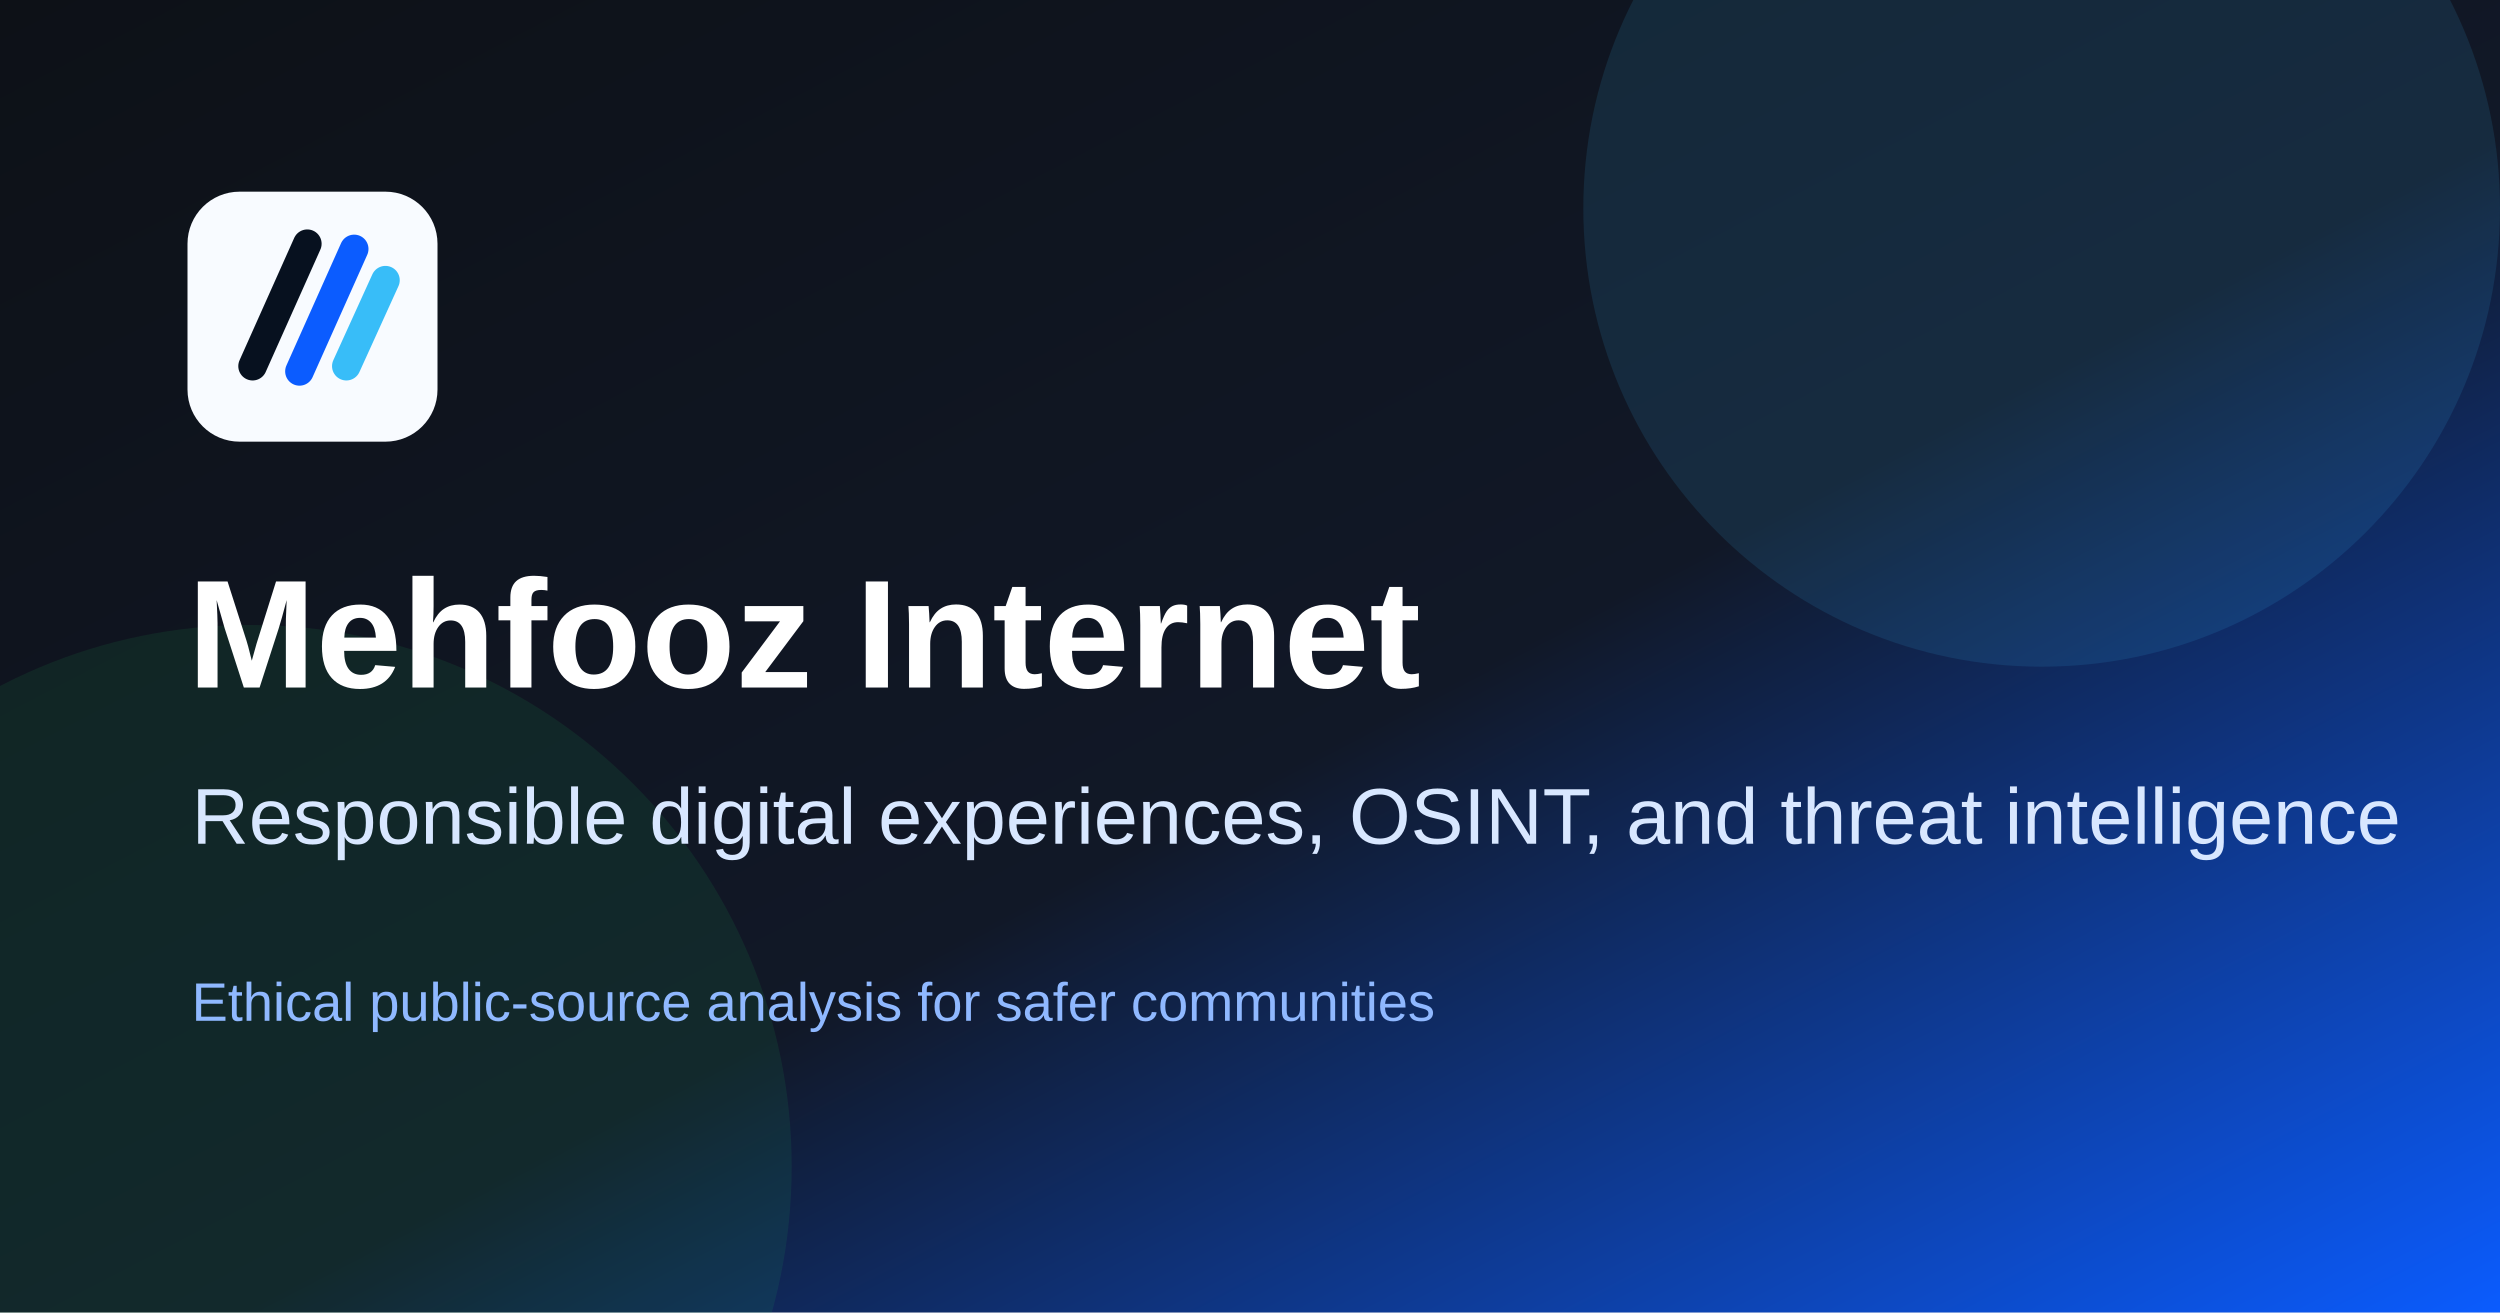
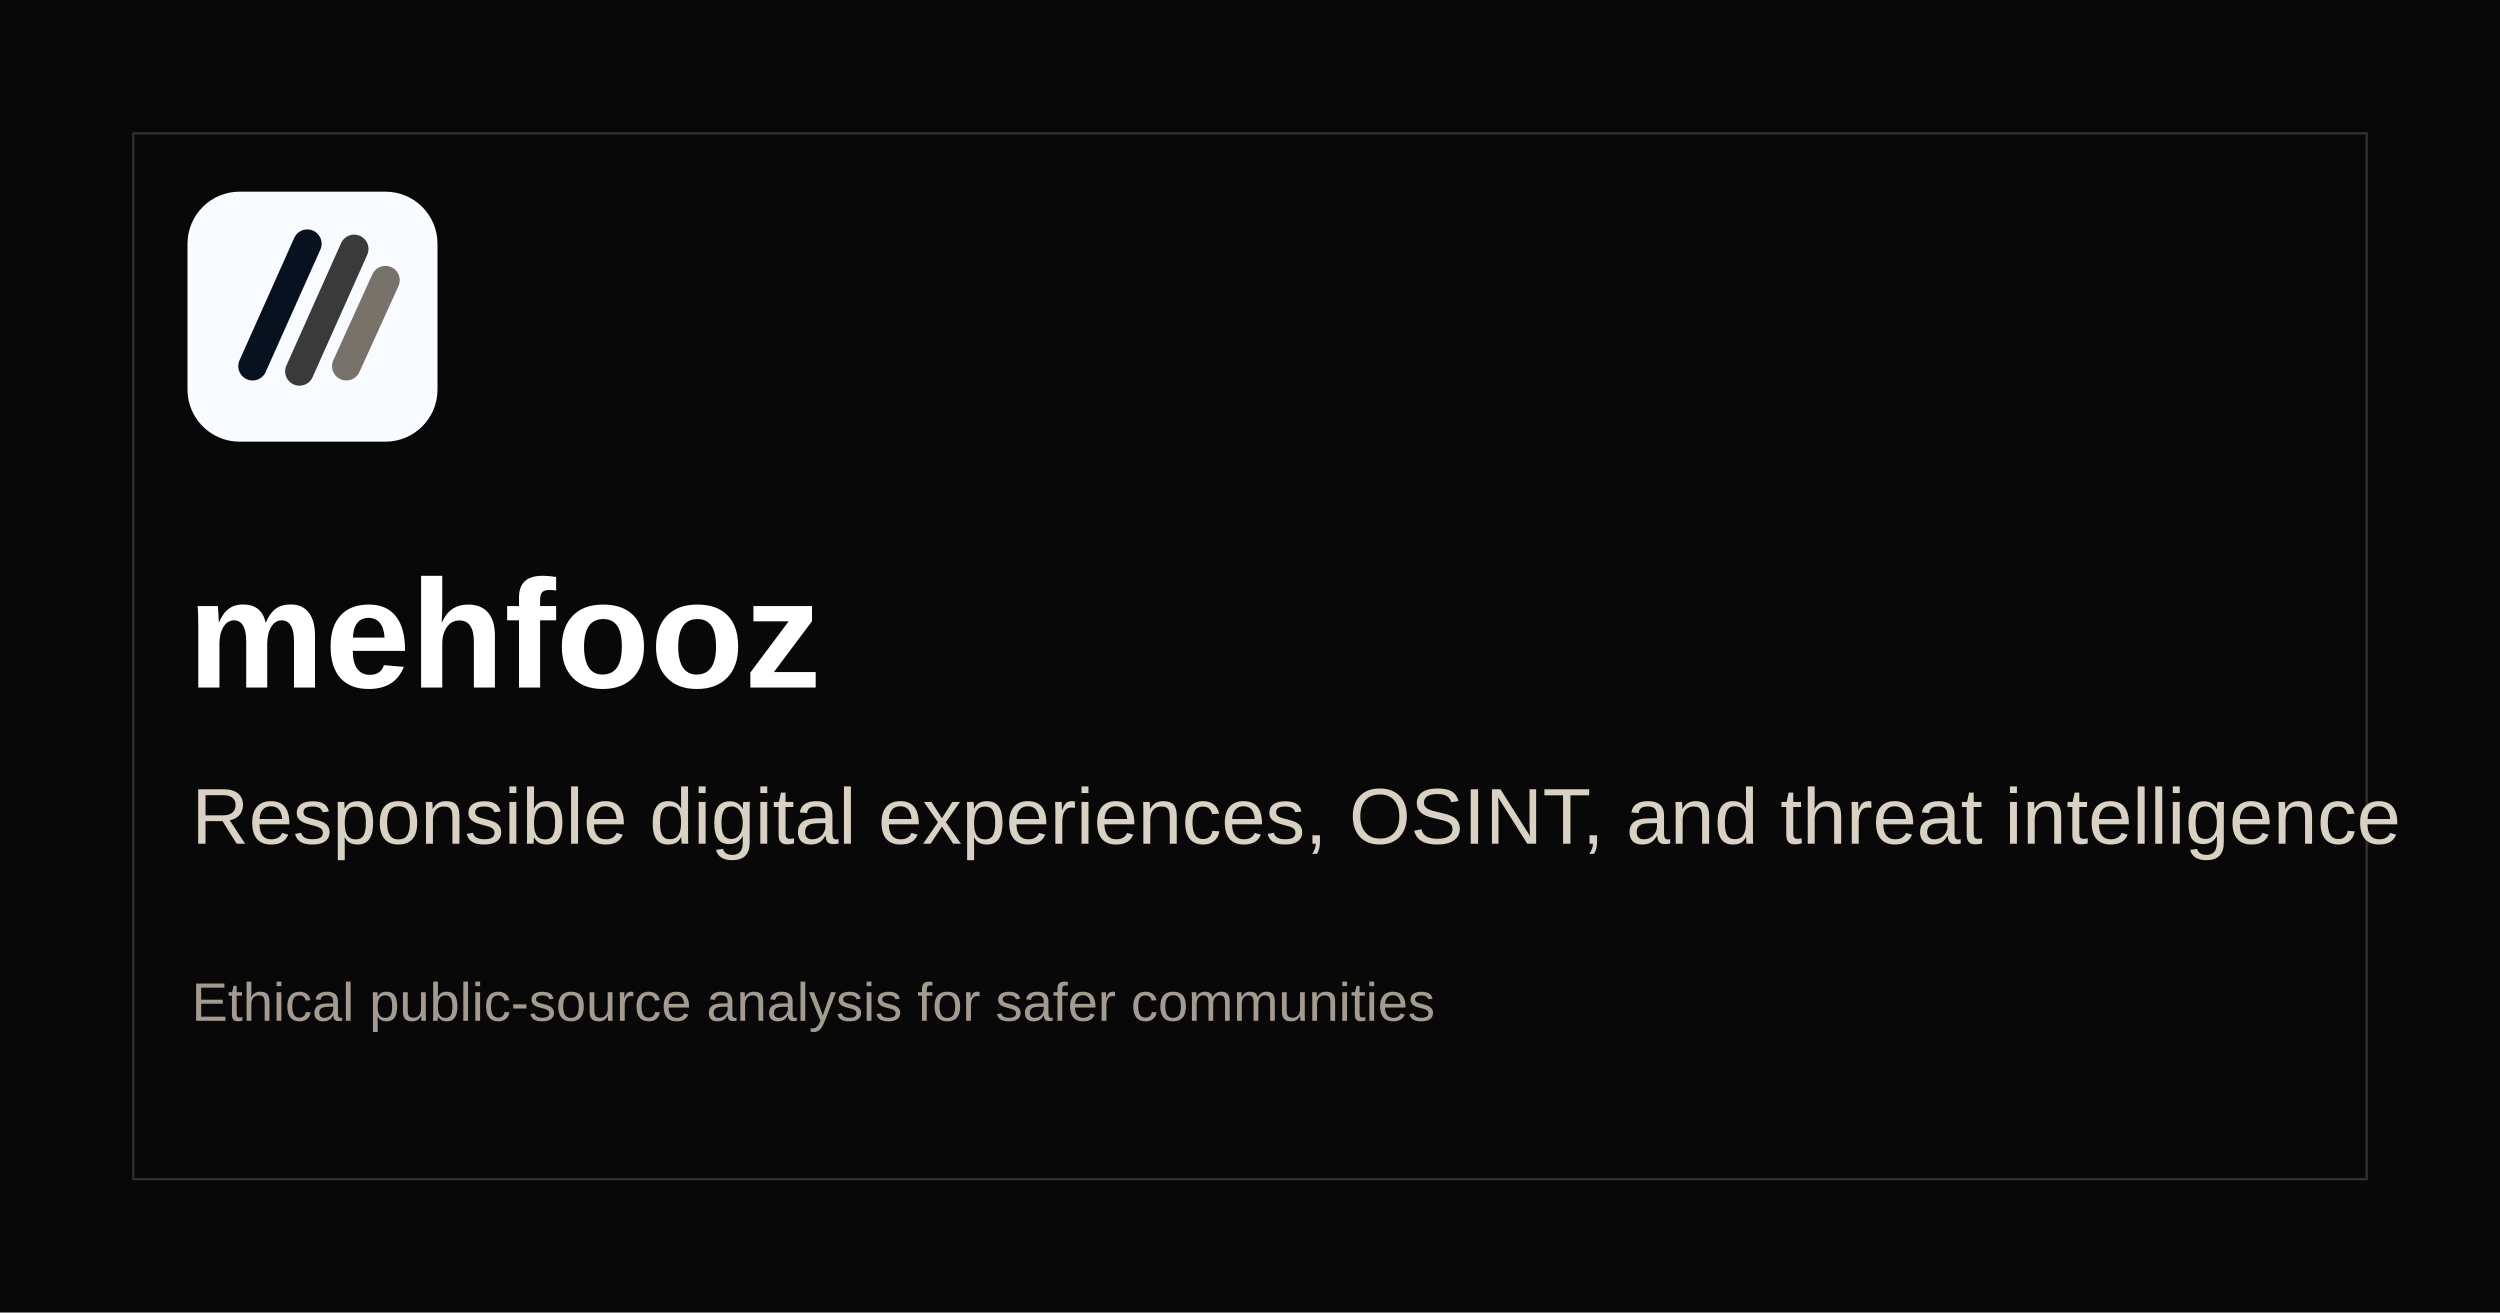
<svg xmlns="http://www.w3.org/2000/svg" viewBox="0 0 1200 630">
  <defs>
-     <linearGradient id="g" x1="0" y1="0" x2="1" y2="1">
-       <stop offset="0" stop-color="#0d1117" />
-       <stop offset="0.55" stop-color="#111827" />
-       <stop offset="1" stop-color="#0b5cff" />
-     </linearGradient>
  </defs>
-   <rect width="1200" height="630" fill="url(#g)" />
-   <circle cx="980" cy="100" r="220" fill="#38bdf8" opacity=".12" />
-   <circle cx="120" cy="560" r="260" fill="#22c55e" opacity=".1" />
+   <rect width="1200" height="630" fill="#080808" />
+   <rect x="64" y="64" width="1072" height="502" fill="none" stroke="#d8d1c4" opacity=".22" />
  <g transform="translate(90 92) scale(1.25)">
    <rect width="96" height="96" rx="20" fill="#f8fbff" />
    <path d="M25 67 46 20" stroke="#07111f" stroke-width="11" stroke-linecap="round" />
-     <path d="M43 69 64 22" stroke="#0b5cff" stroke-width="11" stroke-linecap="round" />
-     <path d="M61 67 76 34" stroke="#38bdf8" stroke-width="11" stroke-linecap="round" />
+     <path d="M43 69 64 22" stroke="#3a3a3a" stroke-width="11" stroke-linecap="round" />
+     <path d="M61 67 76 34" stroke="#77736a" stroke-width="11" stroke-linecap="round" />
  </g>
-   <text x="90" y="330" fill="#fff" font-family="Arial, sans-serif" font-size="74" font-weight="800">Mehfooz Internet</text>
-   <text x="92" y="405" fill="#d8e7ff" font-family="Arial, sans-serif" font-size="38">Responsible digital experiences, OSINT, and threat intelligence</text>
-   <text x="92" y="490" fill="#8fb8ff" font-family="Arial, sans-serif" font-size="26">Ethical public-source analysis for safer communities</text>
+   <text x="90" y="330" fill="#fff" font-family="Arial, sans-serif" font-size="74" font-weight="800">mehfooz</text>
+   <text x="92" y="405" fill="#d8d1c4" font-family="Arial, sans-serif" font-size="38">Responsible digital experiences, OSINT, and threat intelligence</text>
+   <text x="92" y="490" fill="#a39b8f" font-family="Arial, sans-serif" font-size="26">Ethical public-source analysis for safer communities</text>
</svg>
